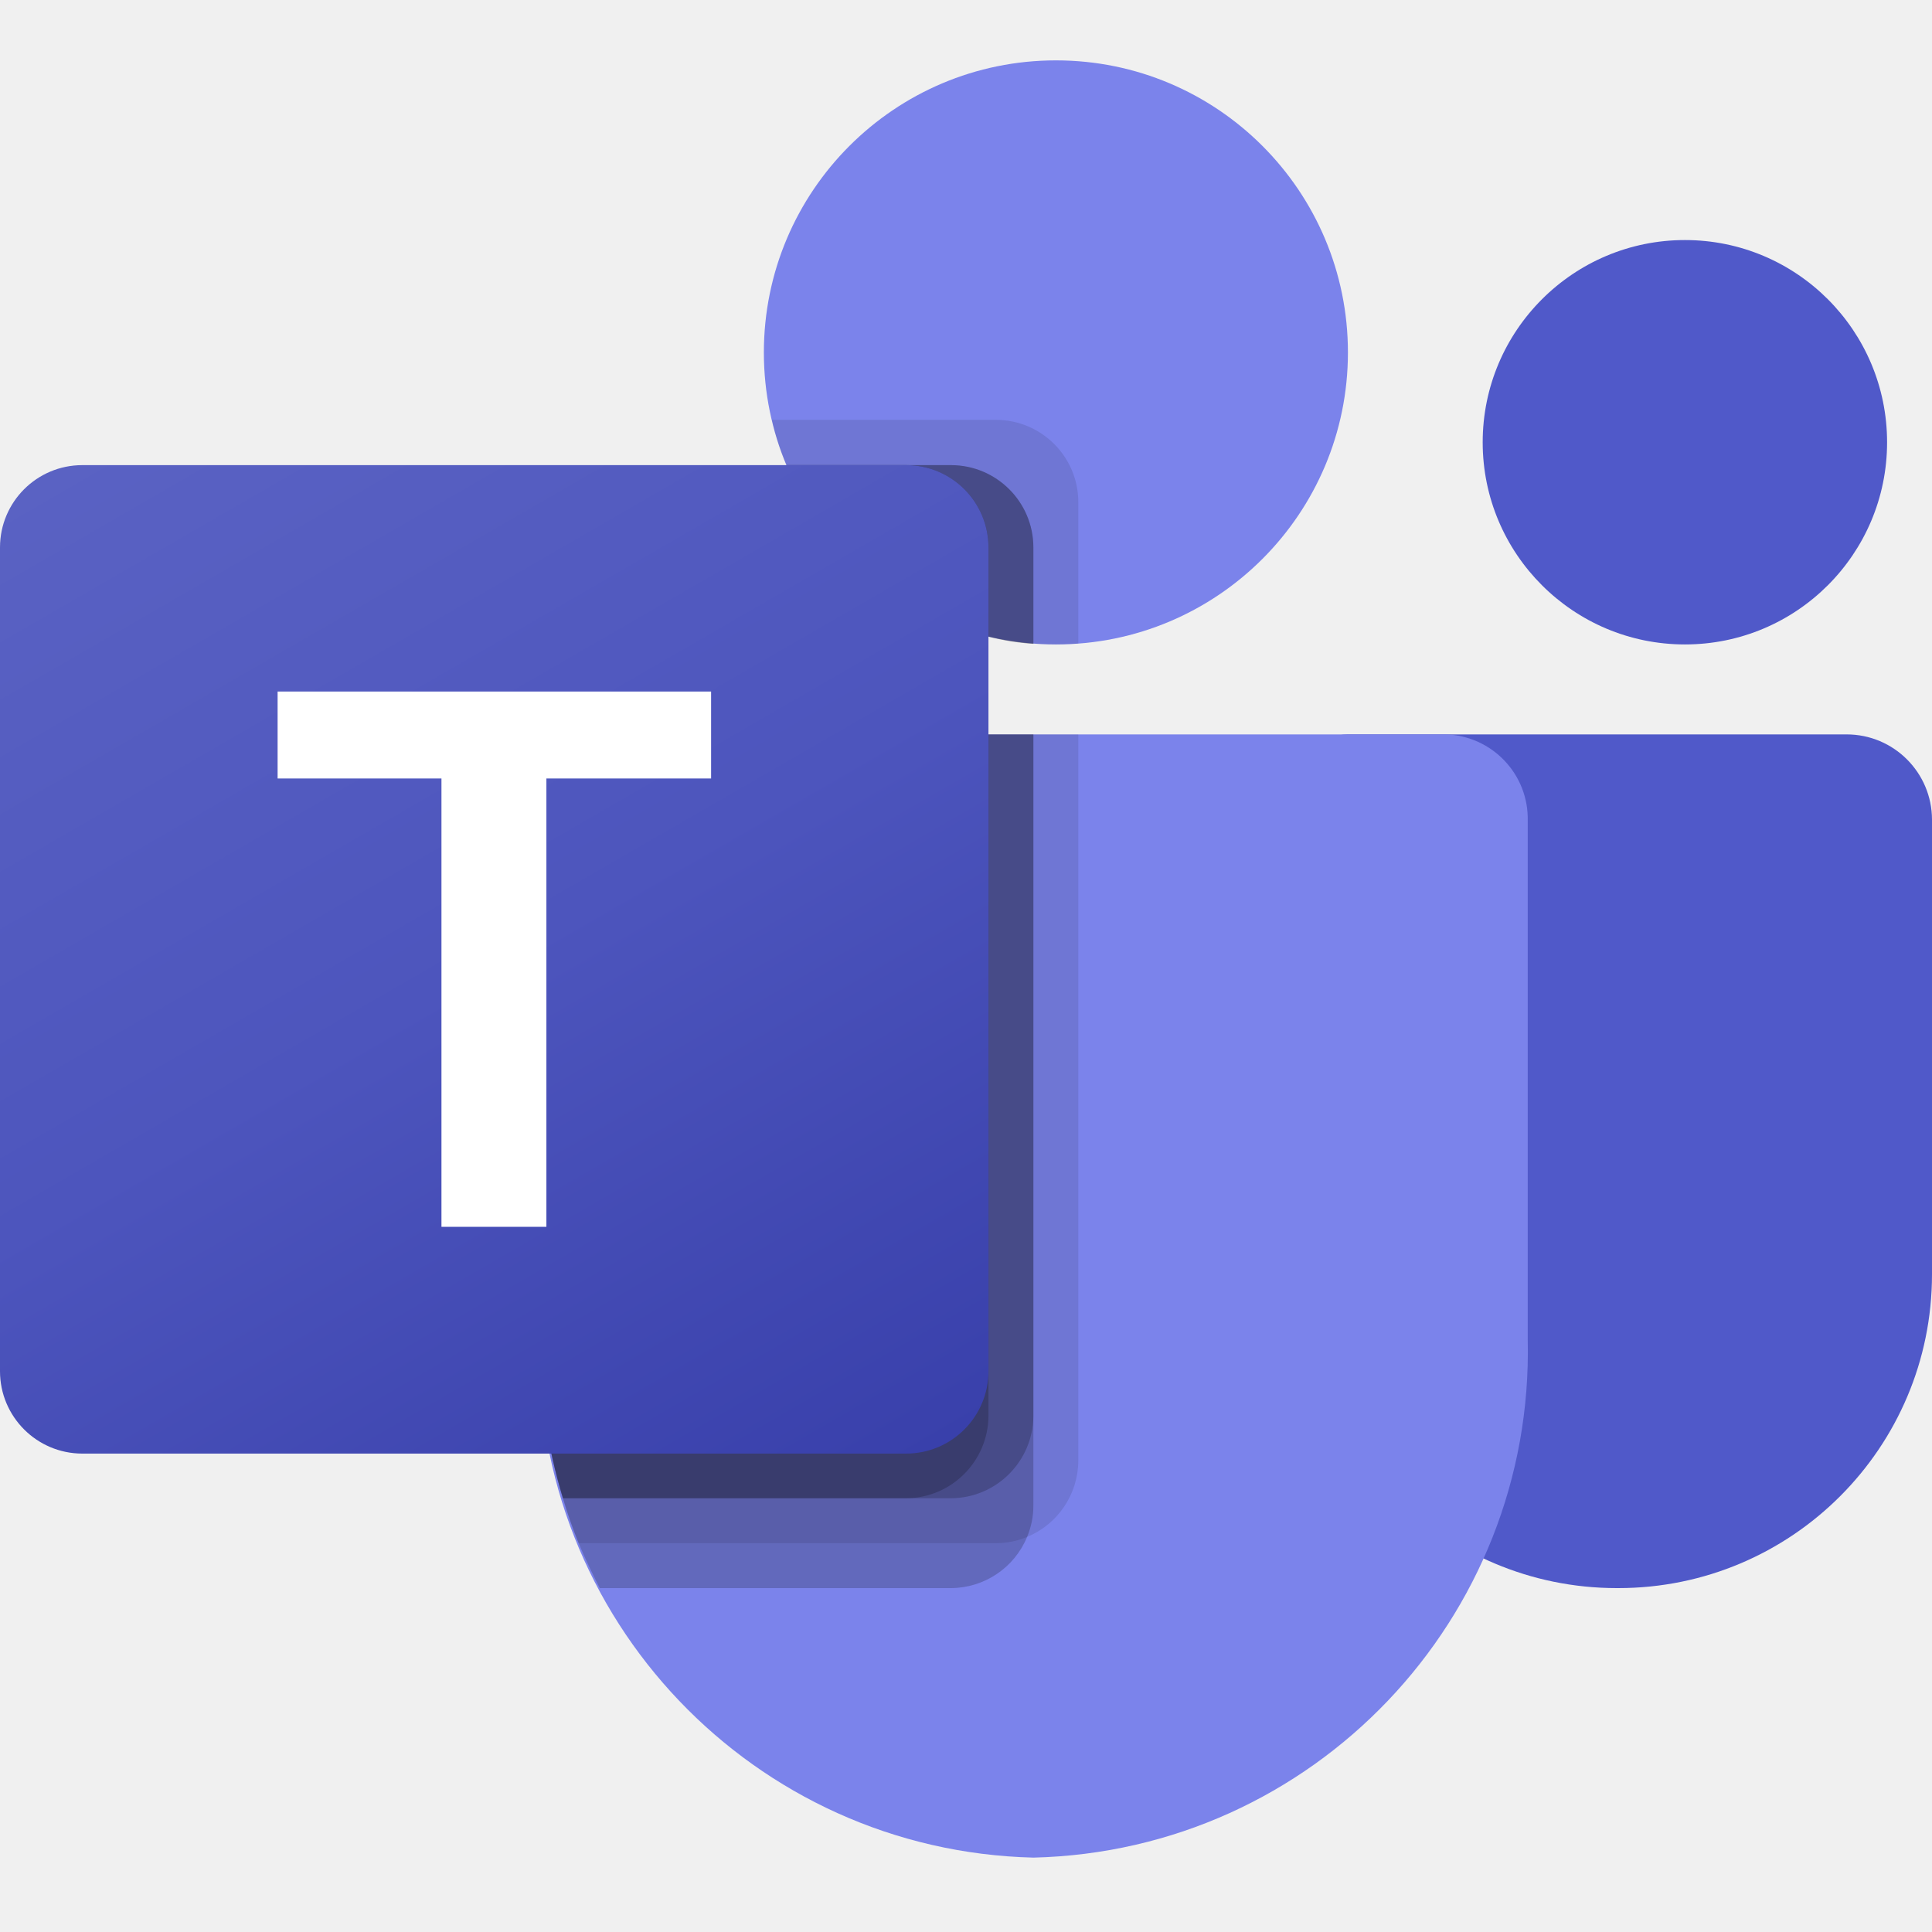
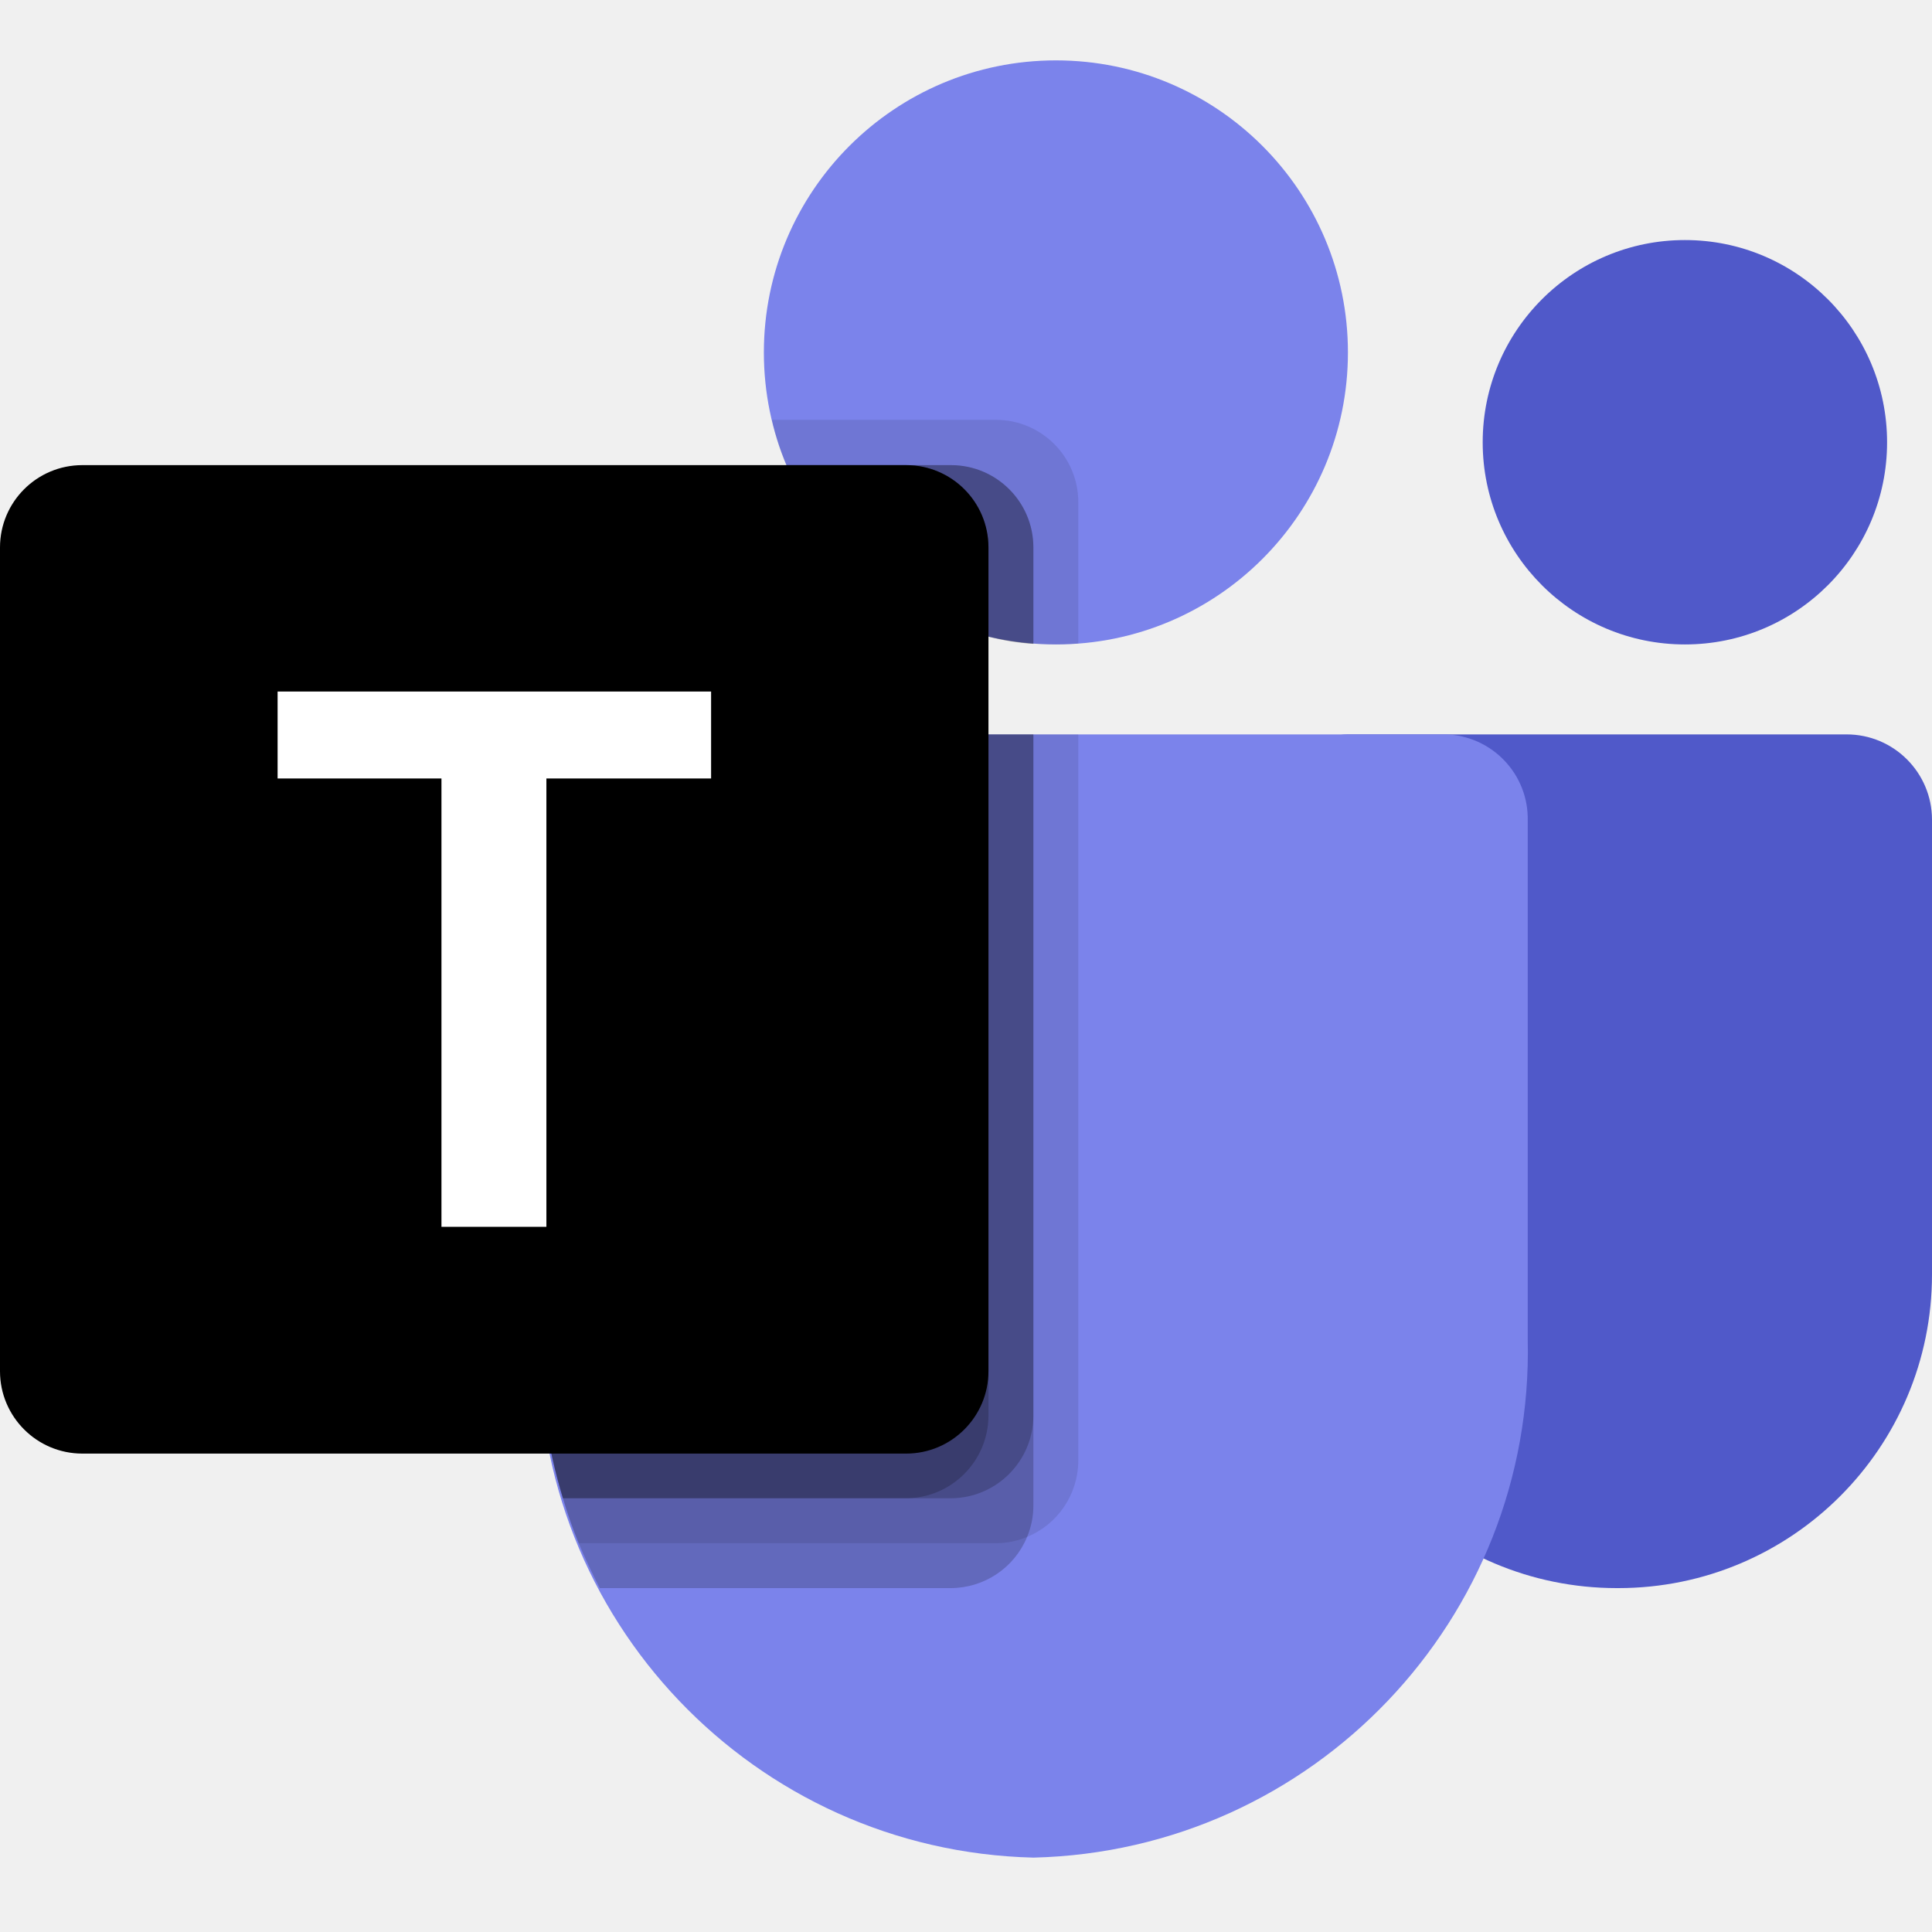
<svg xmlns="http://www.w3.org/2000/svg" width="16" height="16" viewBox="0 0 16 16" fill="none">
  <g clip-path="url(#clip0_695_918)">
    <path d="M11.161 6.082H15.293C15.684 6.082 16 6.399 16 6.789V10.553C16 11.989 14.837 13.152 13.402 13.152H13.39C11.955 13.152 10.791 11.989 10.791 10.554C10.791 10.554 10.791 10.554 10.791 10.553V6.452C10.791 6.247 10.956 6.082 11.161 6.082Z" fill="#5059C9" style="fill:#5059C9;fill:color(display-p3 0.314 0.349 0.788);fill-opacity:1;" />
    <path d="M13.954 5.337C14.879 5.337 15.628 4.587 15.628 3.663C15.628 2.738 14.879 1.988 13.954 1.988C13.029 1.988 12.279 2.738 12.279 3.663C12.279 4.587 13.029 5.337 13.954 5.337Z" fill="#5059C9" style="fill:#5059C9;fill:color(display-p3 0.314 0.349 0.788);fill-opacity:1;" />
    <path d="M8.745 5.337C10.081 5.337 11.163 4.254 11.163 2.919C11.163 1.583 10.081 0.5 8.745 0.5C7.409 0.5 6.326 1.583 6.326 2.919C6.326 4.254 7.409 5.337 8.745 5.337Z" fill="#7B83EB" style="fill:#7B83EB;fill:color(display-p3 0.482 0.514 0.922);fill-opacity:1;" />
    <path d="M11.97 6.082H5.148C4.762 6.092 4.457 6.412 4.466 6.798V11.091C4.412 13.406 6.244 15.328 8.559 15.384C10.874 15.328 12.706 13.406 12.652 11.091V6.798C12.661 6.412 12.356 6.092 11.97 6.082Z" fill="#7B83EB" style="fill:#7B83EB;fill:color(display-p3 0.482 0.514 0.922);fill-opacity:1;" />
    <path opacity="0.1" d="M8.93 6.082V12.099C8.928 12.375 8.761 12.623 8.506 12.728C8.425 12.762 8.337 12.78 8.249 12.78H4.792C4.744 12.657 4.699 12.534 4.662 12.408C4.532 11.981 4.466 11.537 4.465 11.09V6.796C4.456 6.411 4.761 6.092 5.146 6.082H8.93Z" fill="black" style="fill:black;fill-opacity:1;" />
    <path opacity="0.2" d="M8.558 6.082V12.471C8.558 12.559 8.54 12.646 8.506 12.728C8.401 12.983 8.153 13.15 7.877 13.152H4.967C4.904 13.029 4.845 12.906 4.792 12.78C4.74 12.653 4.699 12.534 4.662 12.408C4.532 11.981 4.466 11.537 4.465 11.09V6.796C4.456 6.411 4.761 6.092 5.146 6.082H8.558Z" fill="black" style="fill:black;fill-opacity:1;" />
    <path opacity="0.2" d="M8.558 6.082V11.727C8.555 12.102 8.252 12.405 7.877 12.408H4.662C4.532 11.981 4.466 11.537 4.465 11.09V6.796C4.456 6.411 4.761 6.092 5.146 6.082H8.558Z" fill="black" style="fill:black;fill-opacity:1;" />
    <path opacity="0.2" d="M8.186 6.082V11.727C8.183 12.102 7.88 12.405 7.505 12.408H4.662C4.532 11.981 4.466 11.537 4.465 11.09V6.796C4.456 6.411 4.761 6.092 5.146 6.082H8.186Z" fill="black" style="fill:black;fill-opacity:1;" />
    <path opacity="0.1" d="M8.93 4.157V5.33C8.867 5.333 8.807 5.337 8.744 5.337C8.681 5.337 8.621 5.333 8.558 5.33C8.433 5.321 8.308 5.301 8.186 5.27C7.433 5.092 6.81 4.563 6.512 3.849C6.46 3.729 6.42 3.604 6.393 3.477H8.249C8.625 3.478 8.929 3.782 8.93 4.157Z" fill="black" style="fill:black;fill-opacity:1;" />
    <path opacity="0.2" d="M8.558 4.532V5.332C8.433 5.324 8.308 5.304 8.186 5.273C7.433 5.095 6.81 4.566 6.512 3.852H7.877C8.253 3.853 8.557 4.157 8.558 4.532Z" fill="black" style="fill:black;fill-opacity:1;" />
    <path opacity="0.2" d="M8.558 4.532V5.332C8.433 5.324 8.308 5.304 8.186 5.273C7.433 5.095 6.81 4.566 6.512 3.852H7.877C8.253 3.853 8.557 4.157 8.558 4.532Z" fill="black" style="fill:black;fill-opacity:1;" />
    <path opacity="0.2" d="M8.186 4.532V5.273C7.433 5.095 6.81 4.566 6.512 3.852H7.505C7.881 3.853 8.185 4.157 8.186 4.532Z" fill="black" style="fill:black;fill-opacity:1;" />
    <path d="M0.682 3.852H7.504C7.881 3.852 8.186 4.157 8.186 4.534V11.356C8.186 11.732 7.881 12.038 7.504 12.038H0.682C0.305 12.038 0 11.732 0 11.356V4.534C0 4.157 0.305 3.852 0.682 3.852Z" fill="url(#paint0_linear_695_918)" style="" />
    <path d="M5.889 6.447H4.525V10.16H3.656V6.447H2.299V5.727H5.889V6.447Z" fill="white" style="fill:white;fill-opacity:1;" />
  </g>
  <defs>
    <linearGradient id="paint0_linear_695_918" x1="1.422" y1="3.319" x2="6.764" y2="12.57" gradientUnits="userSpaceOnUse">
-       <stop stop-color="#5A62C3" style="stop-color:#5A62C3;stop-color:color(display-p3 0.353 0.384 0.765);stop-opacity:1;" />
-       <stop offset="0.5" stop-color="#4D55BD" style="stop-color:#4D55BD;stop-color:color(display-p3 0.302 0.333 0.741);stop-opacity:1;" />
-       <stop offset="1" stop-color="#3940AB" style="stop-color:#3940AB;stop-color:color(display-p3 0.224 0.251 0.671);stop-opacity:1;" />
+       <stop stopColor="#5A62C3" style="stopColor:#5A62C3;stopColor:color(display-p3 0.353 0.384 0.765);stop-opacity:1;" />
+       <stop offset="0.5" stopColor="#4D55BD" style="stopColor:#4D55BD;stopColor:color(display-p3 0.302 0.333 0.741);stop-opacity:1;" />
+       <stop offset="1" stopColor="#3940AB" style="stopColor:#3940AB;stopColor:color(display-p3 0.224 0.251 0.671);stop-opacity:1;" />
    </linearGradient>
    <clipPath id="clip0_695_918">
      <rect width="16" height="16" fill="white" style="fill:white;fill-opacity:1;" />
    </clipPath>
  </defs>
</svg>
